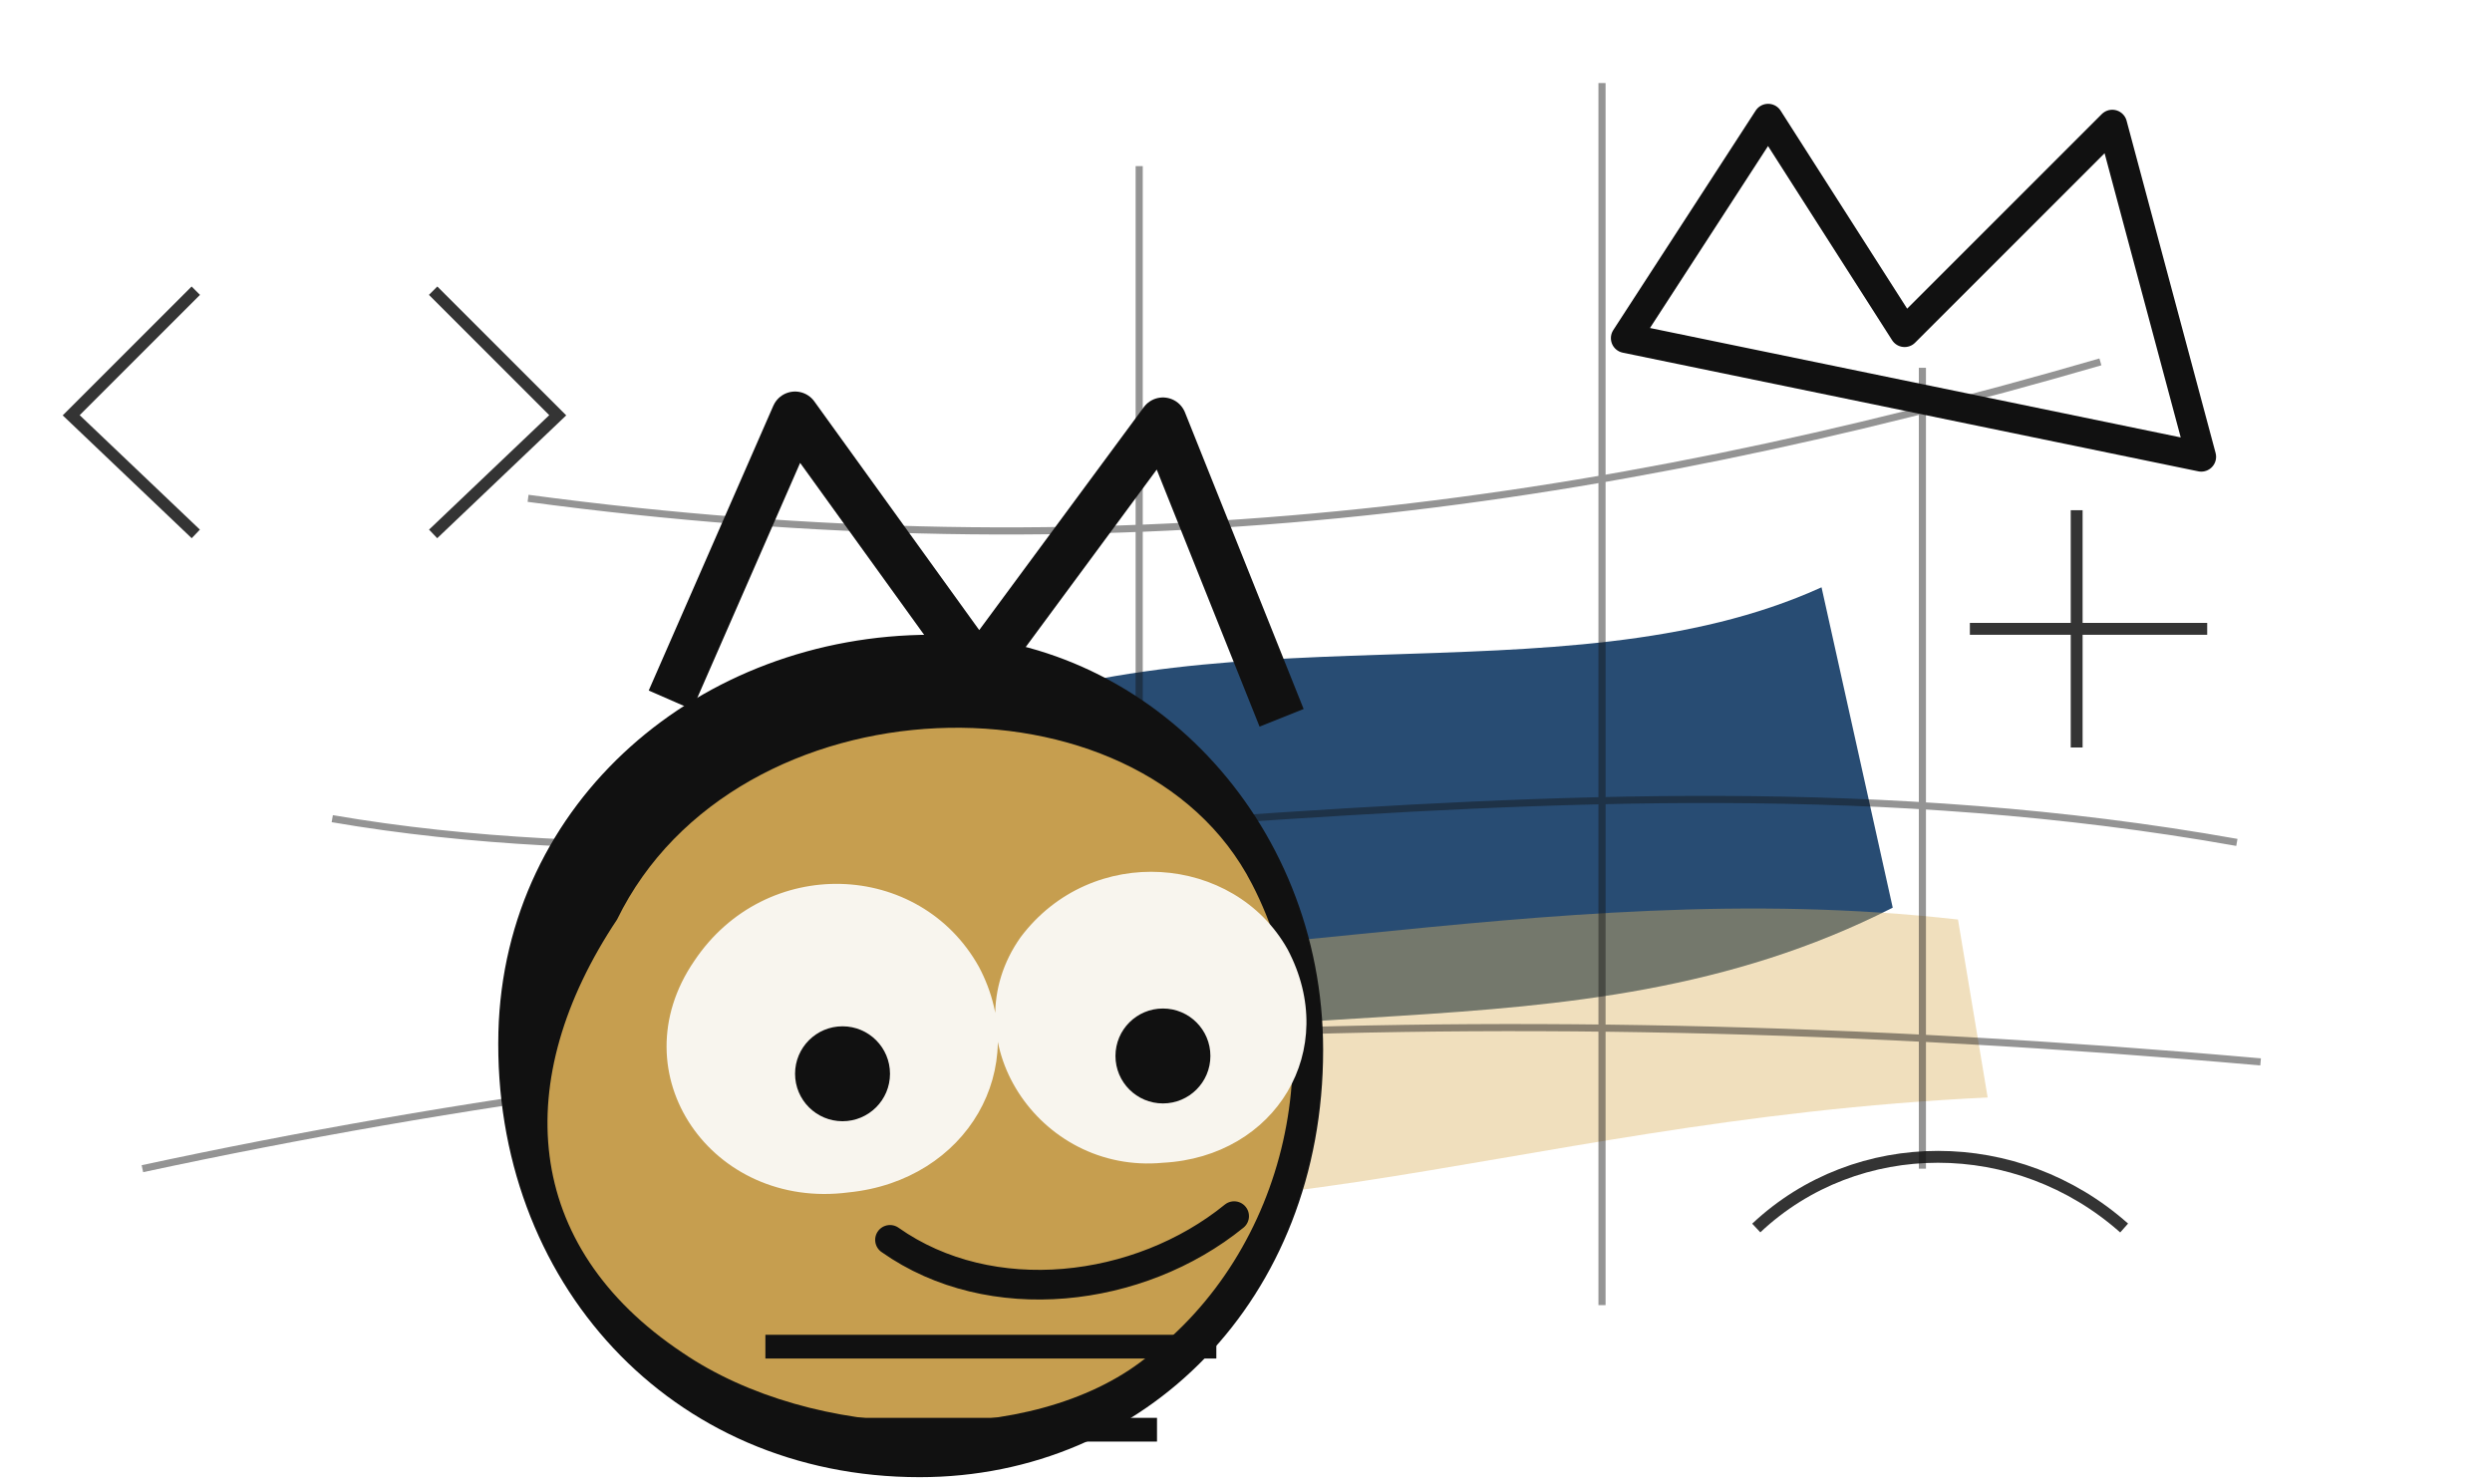
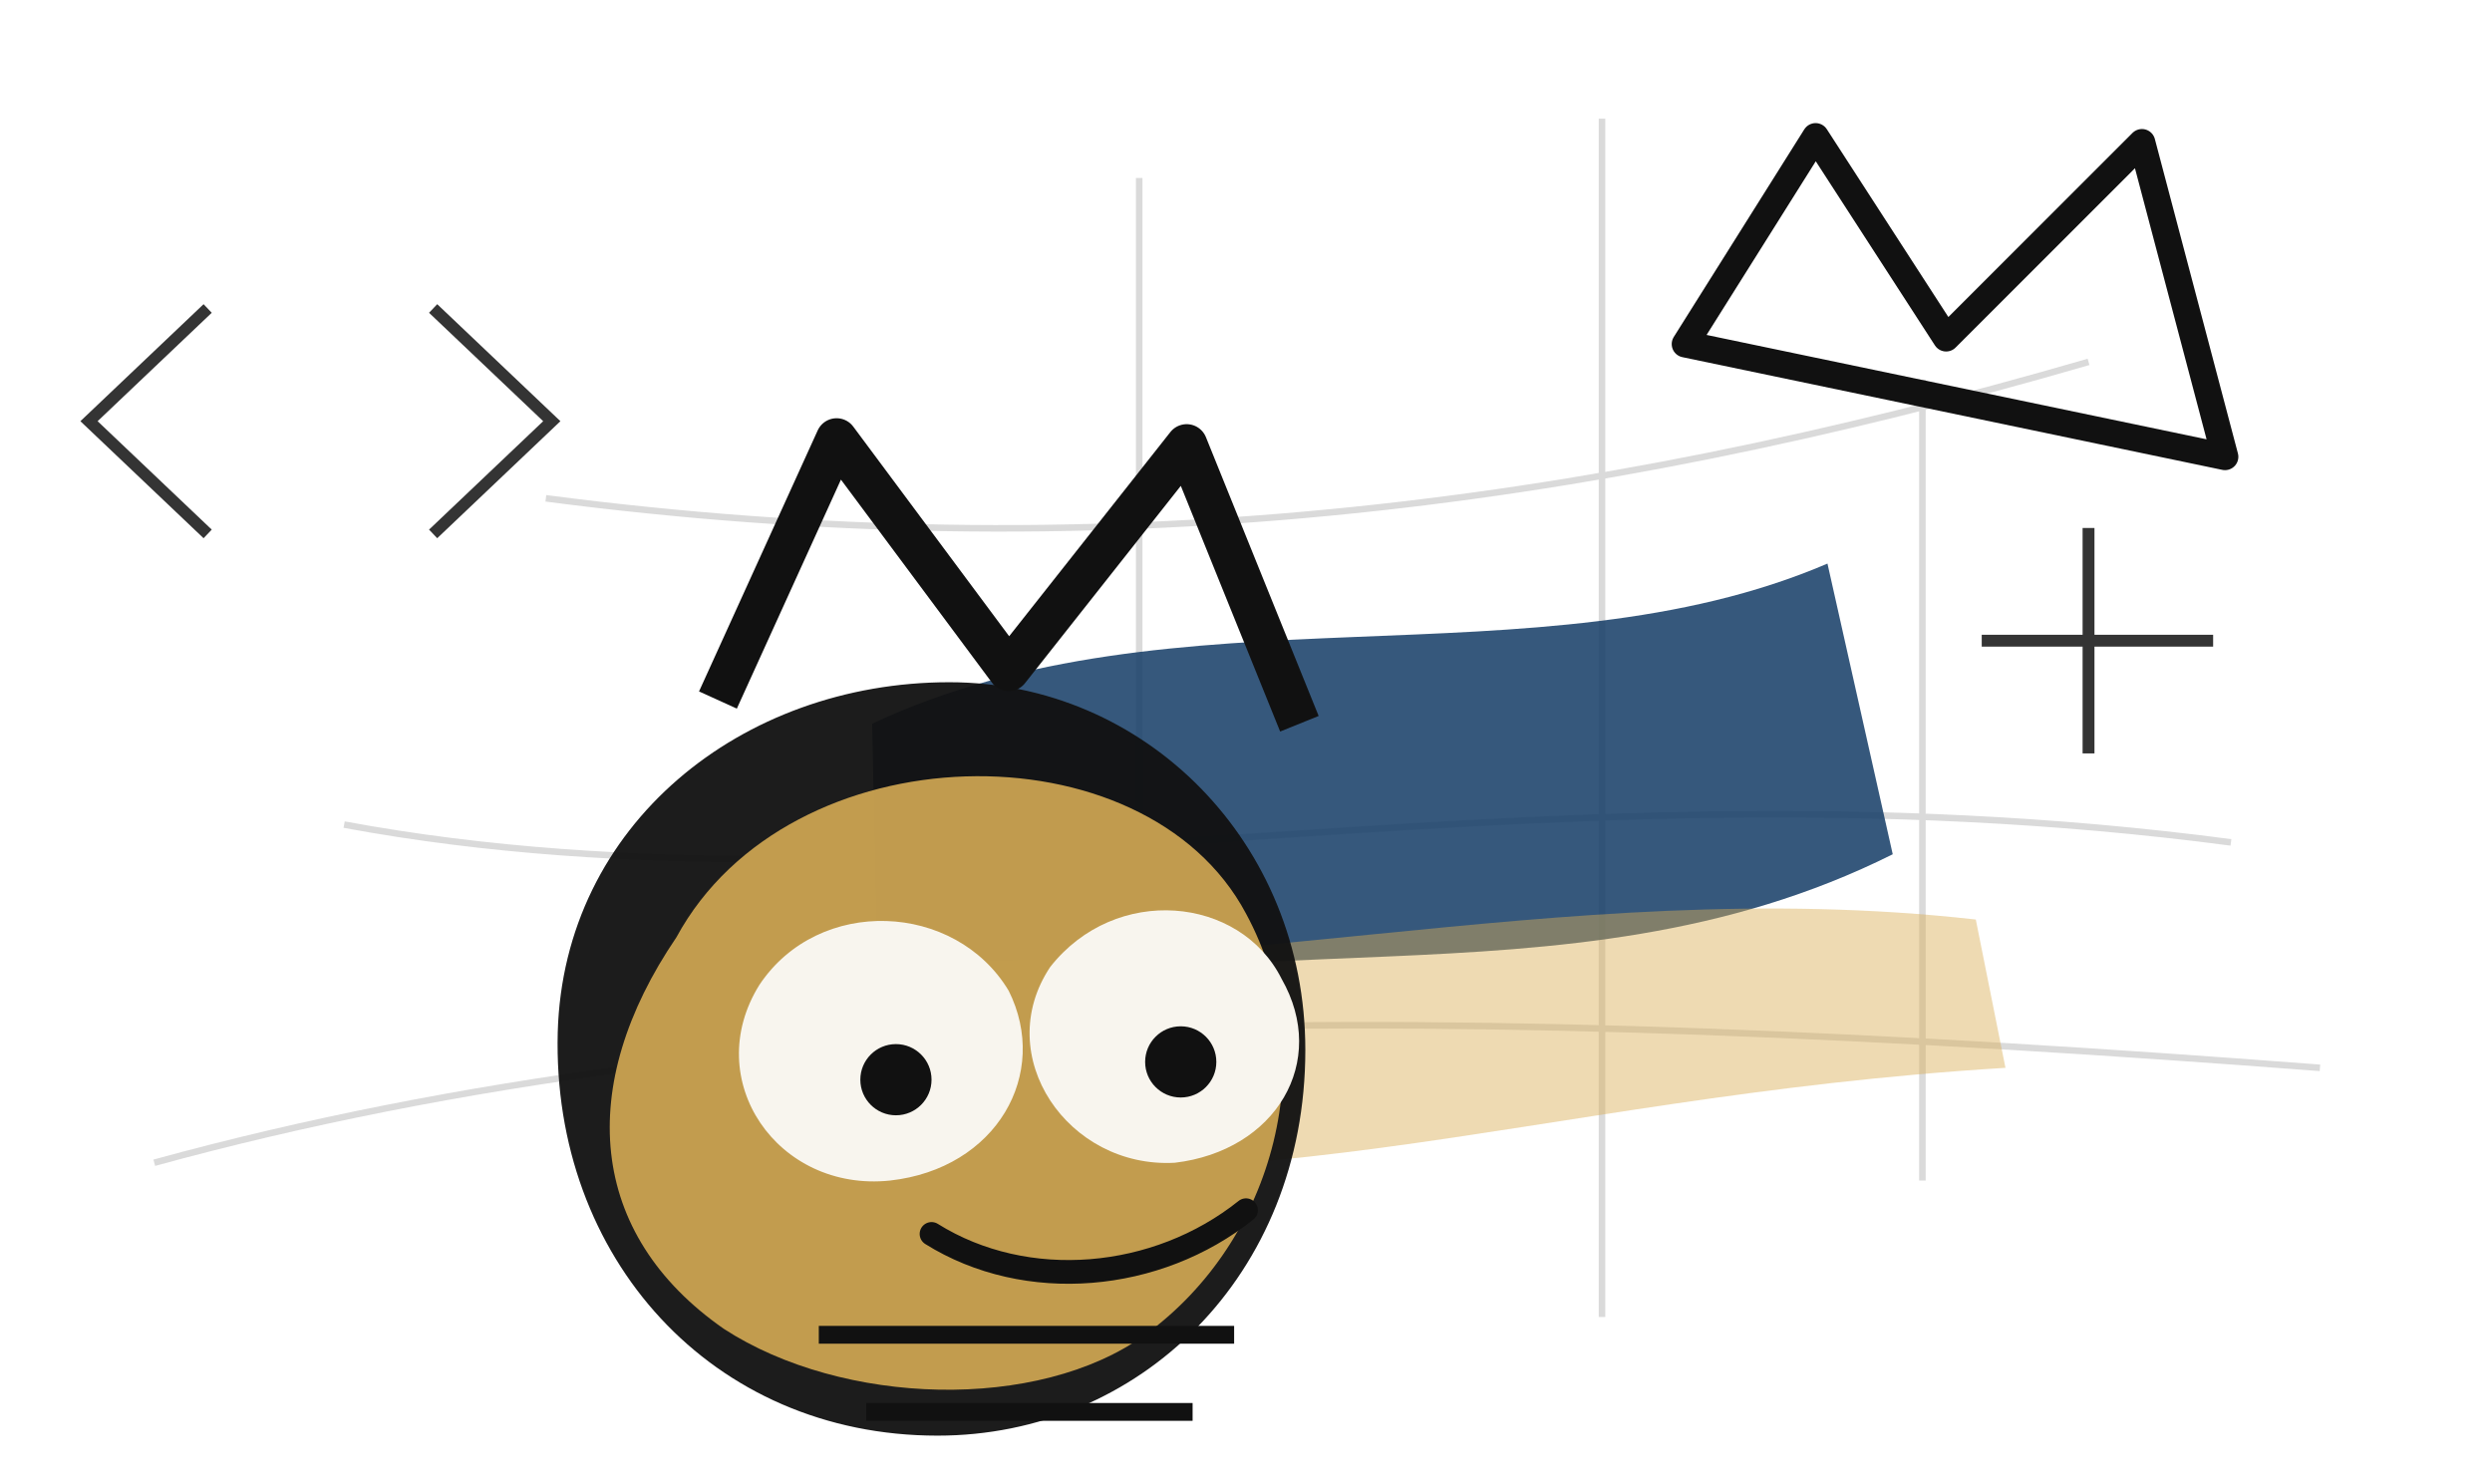
<svg xmlns="http://www.w3.org/2000/svg" viewBox="0 0 420 250" role="img" aria-labelledby="title">
  <rect width="420" height="250" fill="none" />
-   <g opacity=".92">
-     <path d="M155 124c48-23 108-5 152-25l12 54c-55 28-112 10-165 32l1-61Z" fill="#163d67" />
-     <path d="M134 160c62 8 125-13 196-5l5 30c-84 4-131 30-206 12l5-37Z" fill="#d9ad55" opacity=".42" />
+   <g opacity=".16" stroke="#111" fill="none" stroke-width="1.1">
+     <path d="M26 196c102-28 221-27 365-16M58 139c97 18 197-13 318 3M92 84c92 12 174 2 260-23" />
+     <path d="M192 30v193M270 20v202M324 64v135" />
  </g>
-   <g stroke="#111" stroke-width="1.2" fill="none" opacity=".45">
-     <path d="M24 197c107-23 221-30 357-18M56 138c93 16 203-17 321 4M89 84c97 13 179 2 265-23" />
-     <path d="M192 28v198M270 14v206M324 62v135" />
+   <path d="M147 122c51-24 112-6 161-27l11 49c-56 28-115 8-171 30l-1-52Z" fill="#163d67" opacity=".86" />
+   <path d="M135 160c64 8 127-13 198-5l5 25c-82 5-130 27-207 12l4-32Z" fill="#d9ad55" opacity=".45" />
+   <g transform="translate(78 70)">
+     <path d="M82 45c33 0 60 27 60 62 0 38-28 65-62 65-38 0-65-30-64-68 1-35 31-59 66-59Z" fill="#111" opacity=".95" />
+     <path d="M36 88c19-35 79-36 96-4 13 24 5 55-17 71-18 13-51 12-71-1-23-16-25-41-8-66Z" fill="#d9ad55" opacity=".88" />
+     <path d="M50 96c10-15 33-14 42 1 7 14-2 30-20 32-19 2-32-17-22-33ZM99 93c11-14 32-12 39 2 8 14-1 29-18 31-18 1-31-18-21-33Z" fill="#f8f5ee" />
+     <circle cx="73" cy="112" r="6" fill="#111" />
+     <circle cx="121" cy="109" r="6" fill="#111" />
+     <path d="M79 138c16 10 38 8 53-4" fill="none" stroke="#111" stroke-width="4" stroke-linecap="round" />
+     <path d="M60 155h70M68 168h55" stroke="#111" stroke-width="3" />
+     <path d="M43 48 63 4l29 39 30-38 19 47" fill="none" stroke="#111" stroke-width="7" stroke-linejoin="round" />
  </g>
-   <g transform="translate(72 70)">
-     <path d="M85 37c36 0 66 31 66 70 0 42-30 72-68 72-42 0-72-33-71-75C13 65 46 37 85 37Z" fill="#111" />
-     <path d="M32 85c20-41 88-43 107-6 14 27 6 62-18 80-19 15-56 14-78-1-27-18-29-46-11-73Z" fill="#d9ad55" opacity=".9" />
-     <path d="M45 92c12-18 38-17 48 1 9 17-2 36-22 38-23 3-39-20-26-39ZM100 88c12-16 36-14 45 2 9 17-2 35-21 36-21 2-36-21-24-38Z" fill="#f8f5ee" />
-     <circle cx="70" cy="111" r="8" fill="#111" />
-     <circle cx="124" cy="108" r="8" fill="#111" />
-     <path d="M78 139c17 12 42 9 58-4" fill="none" stroke="#111" stroke-width="5" stroke-linecap="round" />
-     <path d="M57 157h76M65 171h58" stroke="#111" stroke-width="4" />
-     <path d="M41 48 62 0l31 43 31-42 20 50" fill="none" stroke="#111" stroke-width="8" stroke-linejoin="round" />
-   </g>
-   <g stroke="#111" stroke-width="5" fill="none" stroke-linecap="round" stroke-linejoin="round">
-     <path d="M274 57 298 20l23 36 35-35 15 56-97-20Z" />
+   <g stroke="#111" stroke-width="4.5" fill="none" stroke-linecap="round" stroke-linejoin="round">
+     <path d="M284 58 306 23l22 34 33-33 14 53-91-19Z" />
  </g>
  <g fill="none" stroke="#111" stroke-width="2" opacity=".85">
-     <path d="M33 49 12 70l21 20M73 49l21 21-21 20" />
-     <path d="M332 106h40M350 86v40M296 207c17-16 44-16 62 0" />
+     <path d="M35 52 15 71l20 19M73 52l20 19-20 19" />
+     <path d="M334 108h39M352 89v38" />
  </g>
</svg>
